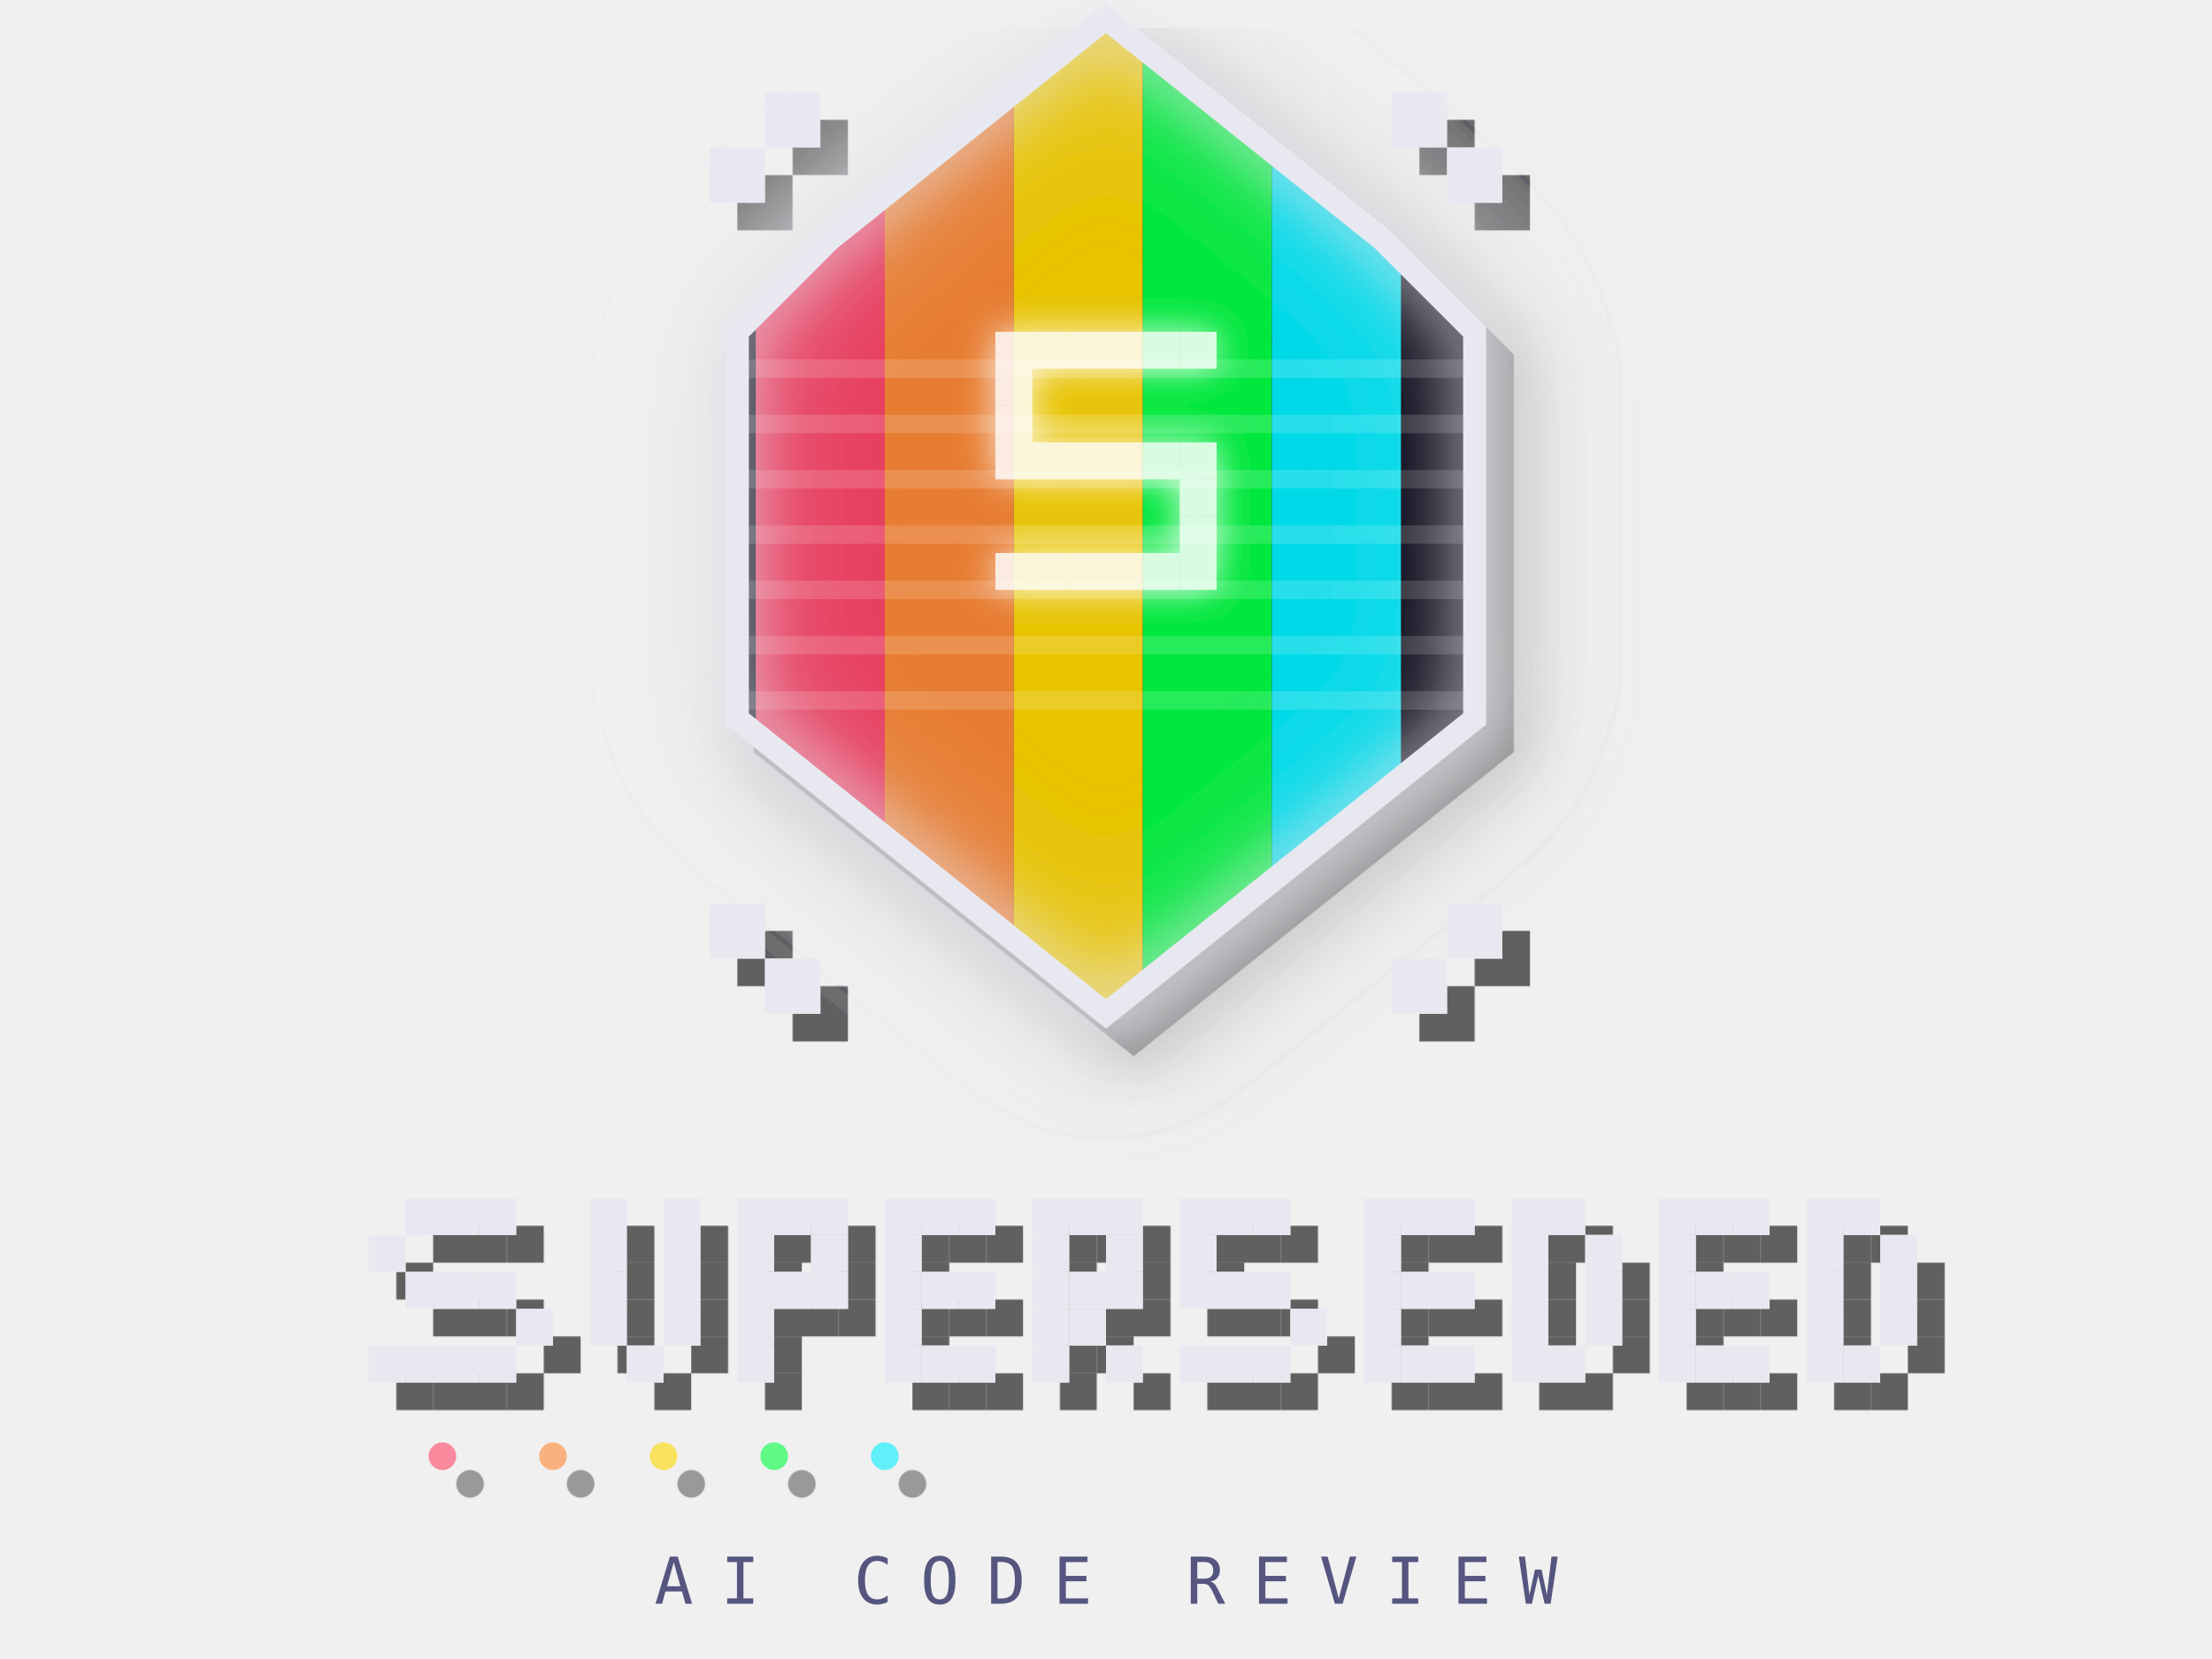
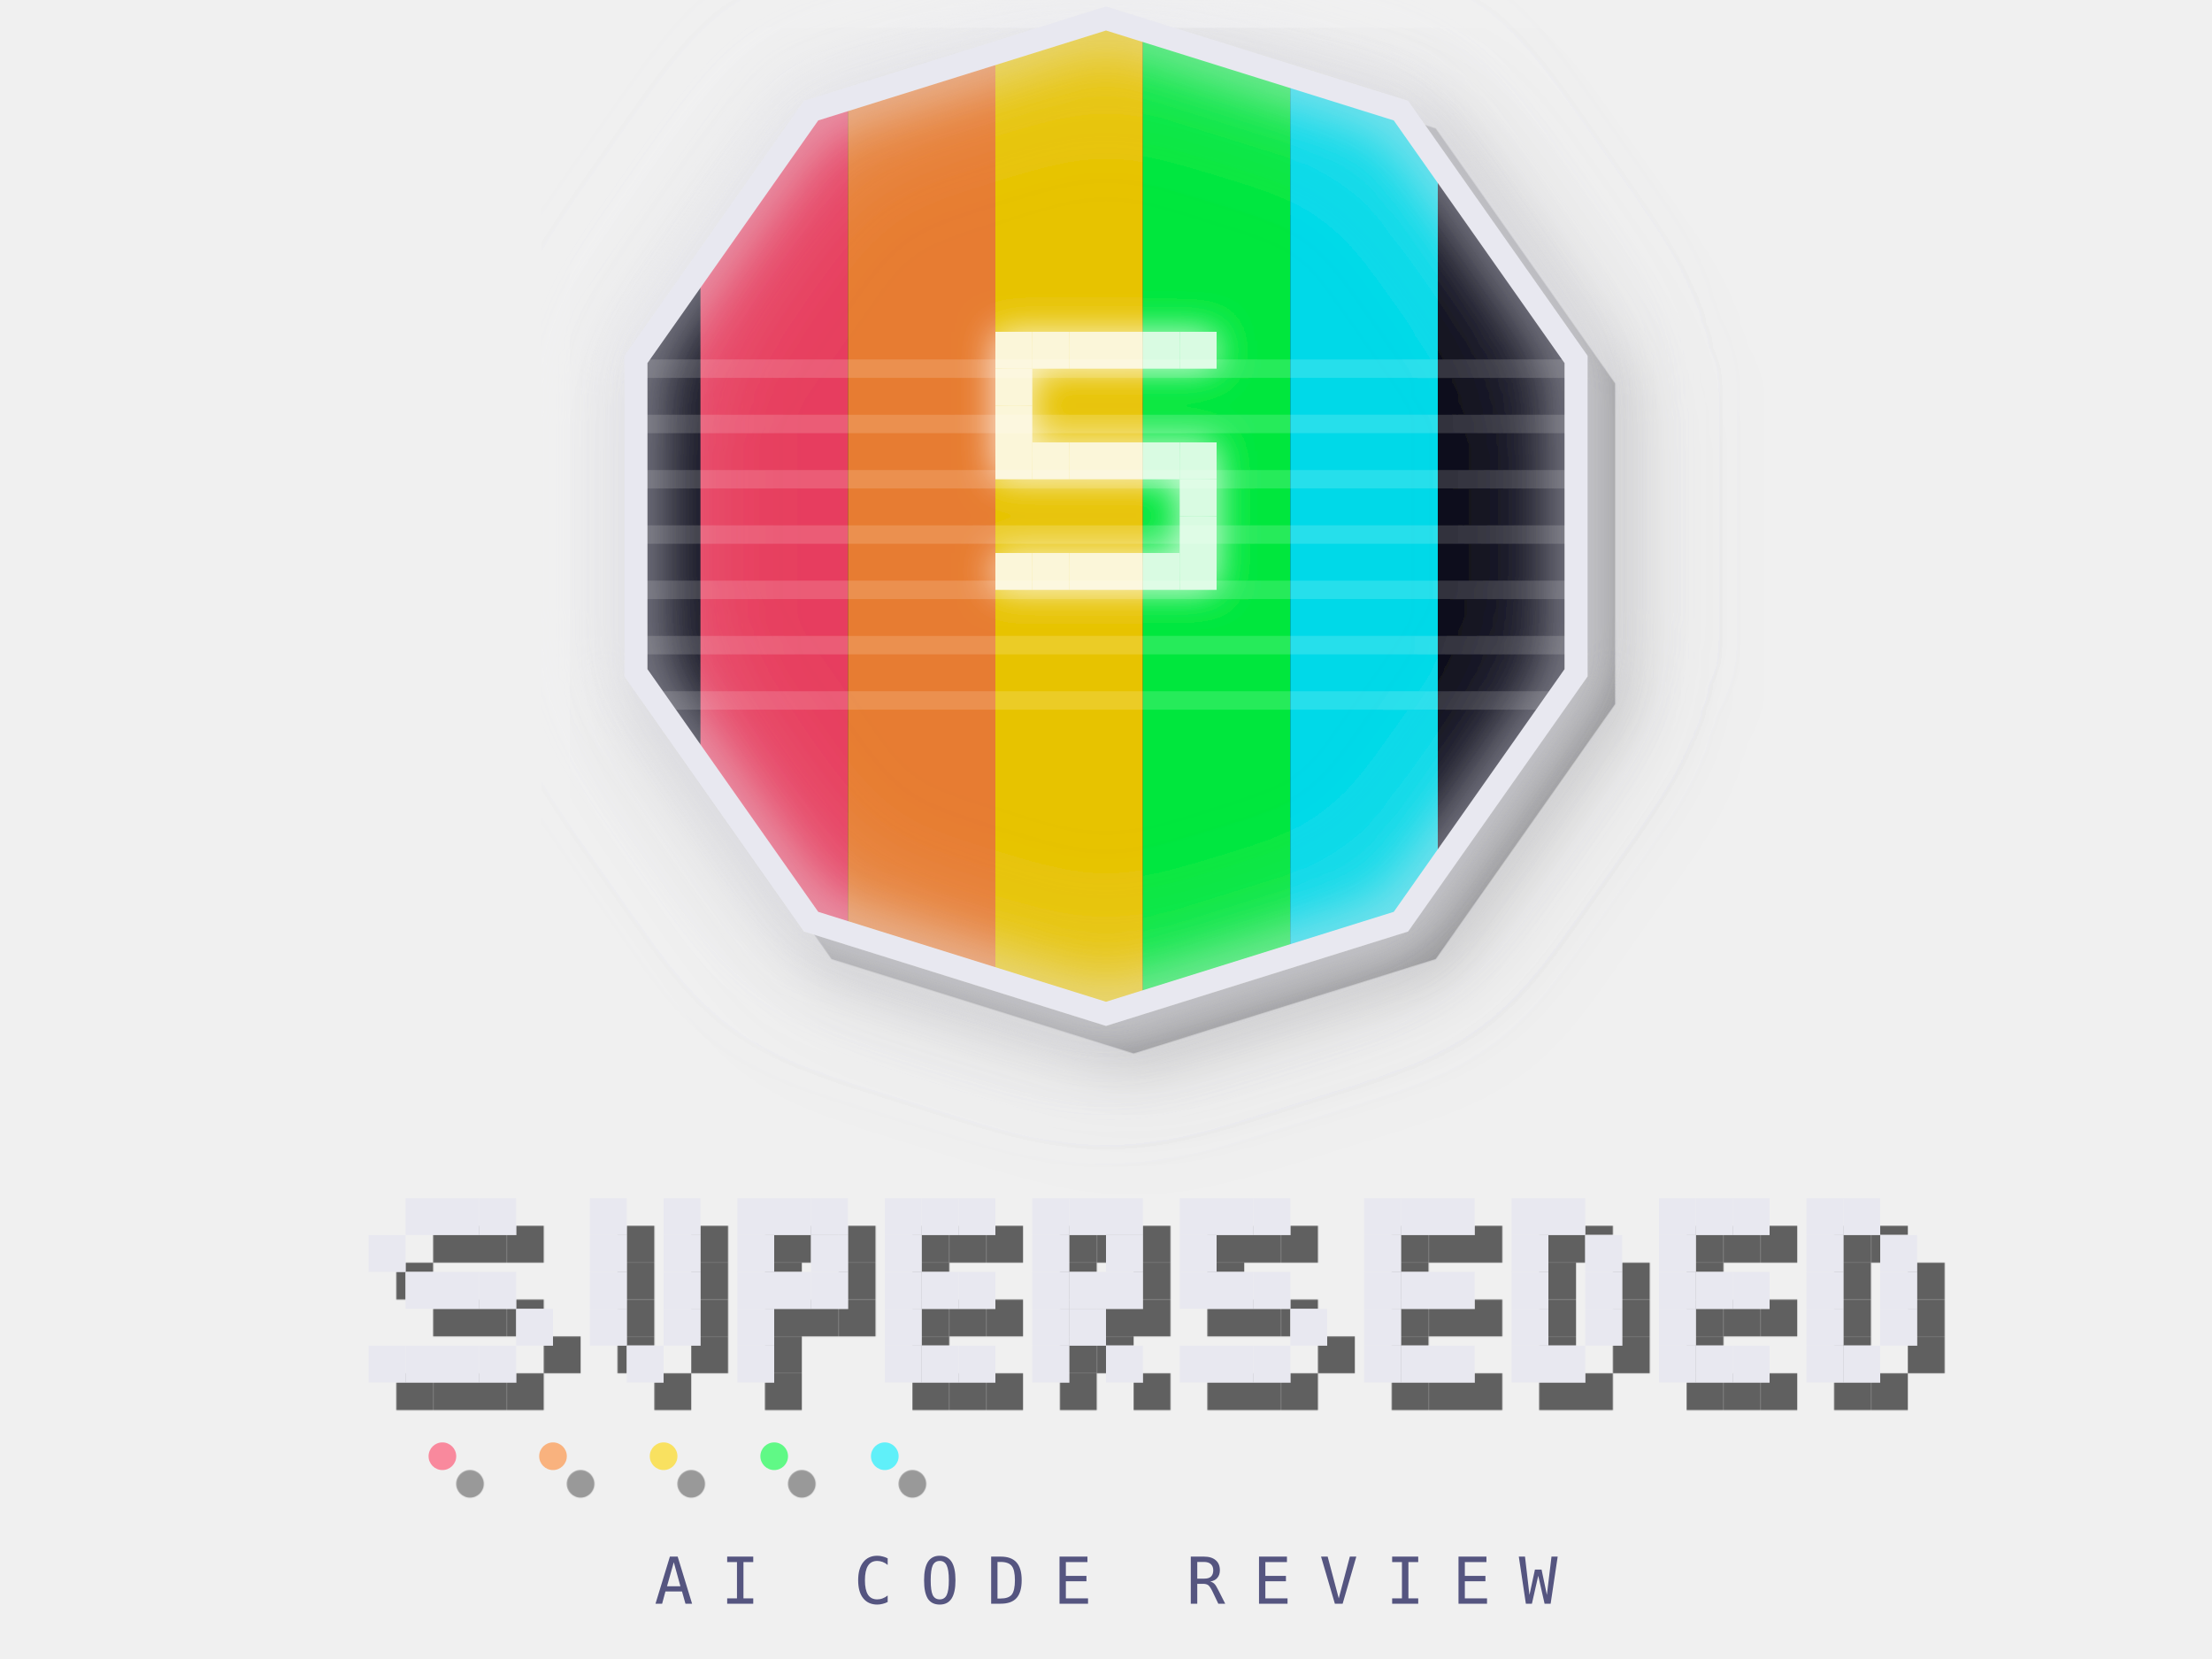
<svg xmlns="http://www.w3.org/2000/svg" viewBox="0 0 240 180" width="240" height="180">
  <defs>
    <filter id="shieldShadow" x="-10%" y="-10%" width="130%" height="130%">
      <feDropShadow dx="3" dy="3" stdDeviation="0" flood-color="#000" flood-opacity="0.6" />
    </filter>
    <filter id="glow" x="-20%" y="-20%" width="140%" height="140%">
      <feGaussianBlur stdDeviation="2" result="blur" />
      <feMerge>
        <feMergeNode in="blur" />
        <feMergeNode in="SourceGraphic" />
      </feMerge>
    </filter>
    <filter id="neonGlow" x="-50%" y="-50%" width="200%" height="200%">
      <feGaussianBlur stdDeviation="3" result="blur1" />
      <feGaussianBlur stdDeviation="6" result="blur2" />
      <feMerge>
        <feMergeNode in="blur2" />
        <feMergeNode in="blur1" />
        <feMergeNode in="SourceGraphic" />
      </feMerge>
    </filter>
    <clipPath id="shieldClip">
-       <polygon points="         120,2         110,10 100,18 90,26 80,36         80,78         90,86 100,94 110,102 120,110         130,102 140,94 150,86 160,78         160,36         150,26 140,18 130,10       " />
+       <polygon points="120,2 152,12 171,39 171,73 152,100 120,110 88,100 69,73 69,39 88,12" />
    </clipPath>
  </defs>
  <g filter="url(#shieldShadow)">
-     <polygon points="       120,2       110,10 100,18 90,26 80,36       80,78       90,86 100,94 110,102 120,110       130,102 140,94 150,86 160,78       160,36       150,26 140,18 130,10     " fill="#0a0a18" />
+     <polygon points="120,2 152,12 171,39 171,73 152,100 120,110 88,100 69,73 69,39 88,12" fill="#0a0a18" />
    <g clip-path="url(#shieldClip)">
-       <rect x="82" y="0" width="14" height="120" fill="#ff4466" opacity="0.9" />
-       <rect x="96" y="0" width="14" height="120" fill="#ff8833" opacity="0.9" />
-       <rect x="110" y="0" width="14" height="120" fill="#ffd700" opacity="0.9" />
-       <rect x="124" y="0" width="14" height="120" fill="#00ff41" opacity="0.9" />
-       <rect x="138" y="0" width="14" height="120" fill="#00f0ff" opacity="0.9" />
+       <rect x="76" y="0" width="16" height="120" fill="#ff4466" opacity="0.9" />
+       <rect x="92" y="0" width="16" height="120" fill="#ff8833" opacity="0.9" />
+       <rect x="108" y="0" width="16" height="120" fill="#ffd700" opacity="0.9" />
+       <rect x="124" y="0" width="16" height="120" fill="#00ff41" opacity="0.9" />
+       <rect x="140" y="0" width="16" height="120" fill="#00f0ff" opacity="0.9" />
      <g opacity="0.15">
        <line x1="70" y1="40" x2="170" y2="40" stroke="#fff" stroke-width="2" />
        <line x1="70" y1="46" x2="170" y2="46" stroke="#fff" stroke-width="2" />
        <line x1="70" y1="52" x2="170" y2="52" stroke="#fff" stroke-width="2" />
        <line x1="70" y1="58" x2="170" y2="58" stroke="#fff" stroke-width="2" />
        <line x1="70" y1="64" x2="170" y2="64" stroke="#fff" stroke-width="2" />
        <line x1="70" y1="70" x2="170" y2="70" stroke="#fff" stroke-width="2" />
        <line x1="70" y1="76" x2="170" y2="76" stroke="#fff" stroke-width="2" />
      </g>
    </g>
-     <polygon points="       120,2       110,10 100,18 90,26 80,36       80,78       90,86 100,94 110,102 120,110       130,102 140,94 150,86 160,78       160,36       150,26 140,18 130,10     " fill="none" stroke="#e8e8f0" stroke-width="2.5" stroke-linejoin="miter" filter="url(#neonGlow)" />
-     <rect x="77" y="16" width="6" height="6" fill="#e8e8f0" />
-     <rect x="83" y="10" width="6" height="6" fill="#e8e8f0" />
-     <rect x="157" y="16" width="6" height="6" fill="#e8e8f0" />
-     <rect x="151" y="10" width="6" height="6" fill="#e8e8f0" />
-     <rect x="77" y="98" width="6" height="6" fill="#e8e8f0" />
-     <rect x="83" y="104" width="6" height="6" fill="#e8e8f0" />
-     <rect x="157" y="98" width="6" height="6" fill="#e8e8f0" />
-     <rect x="151" y="104" width="6" height="6" fill="#e8e8f0" />
+     <polygon points="120,2 152,12 171,39 171,73 152,100 120,110 88,100 69,73 69,39 88,12" fill="none" stroke="#e8e8f0" stroke-width="2.5" stroke-linejoin="miter" filter="url(#neonGlow)" />
    <g transform="translate(120, 56)" opacity="0.85" filter="url(#glow)">
      <rect x="-12" y="-20" width="4" height="4" fill="#fff" />
      <rect x="-8" y="-20" width="4" height="4" fill="#fff" />
      <rect x="-4" y="-20" width="4" height="4" fill="#fff" />
      <rect x="0" y="-20" width="4" height="4" fill="#fff" />
      <rect x="4" y="-20" width="4" height="4" fill="#fff" />
      <rect x="8" y="-20" width="4" height="4" fill="#fff" />
      <rect x="-12" y="-16" width="4" height="4" fill="#fff" />
      <rect x="-12" y="-12" width="4" height="4" fill="#fff" />
      <rect x="-12" y="-8" width="4" height="4" fill="#fff" />
      <rect x="-8" y="-8" width="4" height="4" fill="#fff" />
      <rect x="-4" y="-8" width="4" height="4" fill="#fff" />
      <rect x="0" y="-8" width="4" height="4" fill="#fff" />
      <rect x="4" y="-8" width="4" height="4" fill="#fff" />
      <rect x="8" y="-8" width="4" height="4" fill="#fff" />
      <rect x="8" y="-4" width="4" height="4" fill="#fff" />
      <rect x="8" y="0" width="4" height="4" fill="#fff" />
      <rect x="-12" y="4" width="4" height="4" fill="#fff" />
      <rect x="-8" y="4" width="4" height="4" fill="#fff" />
      <rect x="-4" y="4" width="4" height="4" fill="#fff" />
      <rect x="0" y="4" width="4" height="4" fill="#fff" />
      <rect x="4" y="4" width="4" height="4" fill="#fff" />
      <rect x="8" y="4" width="4" height="4" fill="#fff" />
    </g>
  </g>
  <g fill="#e8e8f0" filter="url(#shieldShadow)">
    <rect x="44" y="130" width="4" height="4" />
    <rect x="48" y="130" width="4" height="4" />
    <rect x="52" y="130" width="4" height="4" />
    <rect x="40" y="134" width="4" height="4" />
    <rect x="44" y="138" width="4" height="4" />
    <rect x="48" y="138" width="4" height="4" />
    <rect x="52" y="138" width="4" height="4" />
    <rect x="56" y="142" width="4" height="4" />
    <rect x="40" y="146" width="4" height="4" />
    <rect x="44" y="146" width="4" height="4" />
    <rect x="48" y="146" width="4" height="4" />
    <rect x="52" y="146" width="4" height="4" />
    <rect x="64" y="130" width="4" height="4" />
    <rect x="72" y="130" width="4" height="4" />
    <rect x="64" y="134" width="4" height="4" />
    <rect x="72" y="134" width="4" height="4" />
    <rect x="64" y="138" width="4" height="4" />
    <rect x="72" y="138" width="4" height="4" />
    <rect x="64" y="142" width="4" height="4" />
    <rect x="72" y="142" width="4" height="4" />
    <rect x="68" y="146" width="4" height="4" />
    <rect x="80" y="130" width="4" height="4" />
    <rect x="84" y="130" width="4" height="4" />
    <rect x="88" y="130" width="4" height="4" />
    <rect x="80" y="134" width="4" height="4" />
    <rect x="88" y="134" width="4" height="4" />
    <rect x="80" y="138" width="4" height="4" />
    <rect x="84" y="138" width="4" height="4" />
    <rect x="88" y="138" width="4" height="4" />
    <rect x="80" y="142" width="4" height="4" />
    <rect x="80" y="146" width="4" height="4" />
    <rect x="96" y="130" width="4" height="4" />
    <rect x="100" y="130" width="4" height="4" />
    <rect x="104" y="130" width="4" height="4" />
    <rect x="96" y="134" width="4" height="4" />
    <rect x="96" y="138" width="4" height="4" />
    <rect x="100" y="138" width="4" height="4" />
    <rect x="104" y="138" width="4" height="4" />
    <rect x="96" y="142" width="4" height="4" />
    <rect x="96" y="146" width="4" height="4" />
    <rect x="100" y="146" width="4" height="4" />
    <rect x="104" y="146" width="4" height="4" />
    <rect x="112" y="130" width="4" height="4" />
    <rect x="116" y="130" width="4" height="4" />
    <rect x="120" y="130" width="4" height="4" />
    <rect x="112" y="134" width="4" height="4" />
    <rect x="120" y="134" width="4" height="4" />
    <rect x="112" y="138" width="4" height="4" />
    <rect x="116" y="138" width="4" height="4" />
    <rect x="120" y="138" width="4" height="4" />
    <rect x="112" y="142" width="4" height="4" />
    <rect x="116" y="142" width="4" height="4" />
    <rect x="112" y="146" width="4" height="4" />
    <rect x="120" y="146" width="4" height="4" />
    <rect x="128" y="130" width="4" height="4" />
    <rect x="132" y="130" width="4" height="4" />
    <rect x="136" y="130" width="4" height="4" />
    <rect x="128" y="134" width="4" height="4" />
    <rect x="128" y="138" width="4" height="4" />
    <rect x="132" y="138" width="4" height="4" />
    <rect x="136" y="138" width="4" height="4" />
    <rect x="140" y="142" width="4" height="4" />
    <rect x="128" y="146" width="4" height="4" />
    <rect x="132" y="146" width="4" height="4" />
    <rect x="136" y="146" width="4" height="4" />
    <rect x="148" y="130" width="4" height="4" />
    <rect x="152" y="130" width="4" height="4" />
    <rect x="156" y="130" width="4" height="4" />
    <rect x="148" y="134" width="4" height="4" />
    <rect x="148" y="138" width="4" height="4" />
    <rect x="152" y="138" width="4" height="4" />
    <rect x="156" y="138" width="4" height="4" />
    <rect x="148" y="142" width="4" height="4" />
    <rect x="148" y="146" width="4" height="4" />
    <rect x="152" y="146" width="4" height="4" />
    <rect x="156" y="146" width="4" height="4" />
    <rect x="164" y="130" width="4" height="4" />
    <rect x="168" y="130" width="4" height="4" />
    <rect x="164" y="134" width="4" height="4" />
    <rect x="172" y="134" width="4" height="4" />
    <rect x="164" y="138" width="4" height="4" />
    <rect x="172" y="138" width="4" height="4" />
    <rect x="164" y="142" width="4" height="4" />
    <rect x="172" y="142" width="4" height="4" />
    <rect x="164" y="146" width="4" height="4" />
    <rect x="168" y="146" width="4" height="4" />
    <rect x="180" y="130" width="4" height="4" />
    <rect x="184" y="130" width="4" height="4" />
    <rect x="188" y="130" width="4" height="4" />
    <rect x="180" y="134" width="4" height="4" />
    <rect x="180" y="138" width="4" height="4" />
    <rect x="184" y="138" width="4" height="4" />
    <rect x="188" y="138" width="4" height="4" />
    <rect x="180" y="142" width="4" height="4" />
    <rect x="180" y="146" width="4" height="4" />
    <rect x="184" y="146" width="4" height="4" />
    <rect x="188" y="146" width="4" height="4" />
    <rect x="196" y="130" width="4" height="4" />
    <rect x="200" y="130" width="4" height="4" />
    <rect x="196" y="134" width="4" height="4" />
    <rect x="204" y="134" width="4" height="4" />
    <rect x="196" y="138" width="4" height="4" />
    <rect x="204" y="138" width="4" height="4" />
    <rect x="196" y="142" width="4" height="4" />
    <rect x="204" y="142" width="4" height="4" />
    <rect x="196" y="146" width="4" height="4" />
    <rect x="200" y="146" width="4" height="4" />
    <g opacity="0.6">
      <circle cx="48" cy="158" r="1.5" fill="#ff4466" />
      <circle cx="60" cy="158" r="1.5" fill="#ff8833" />
      <circle cx="72" cy="158" r="1.5" fill="#ffd700" />
      <circle cx="84" cy="158" r="1.5" fill="#00ff41" />
      <circle cx="96" cy="158" r="1.5" fill="#00f0ff" />
    </g>
  </g>
  <text x="120" y="174" text-anchor="middle" font-family="monospace" font-size="7" fill="#555580" letter-spacing="3">AI CODE REVIEW</text>
</svg>
